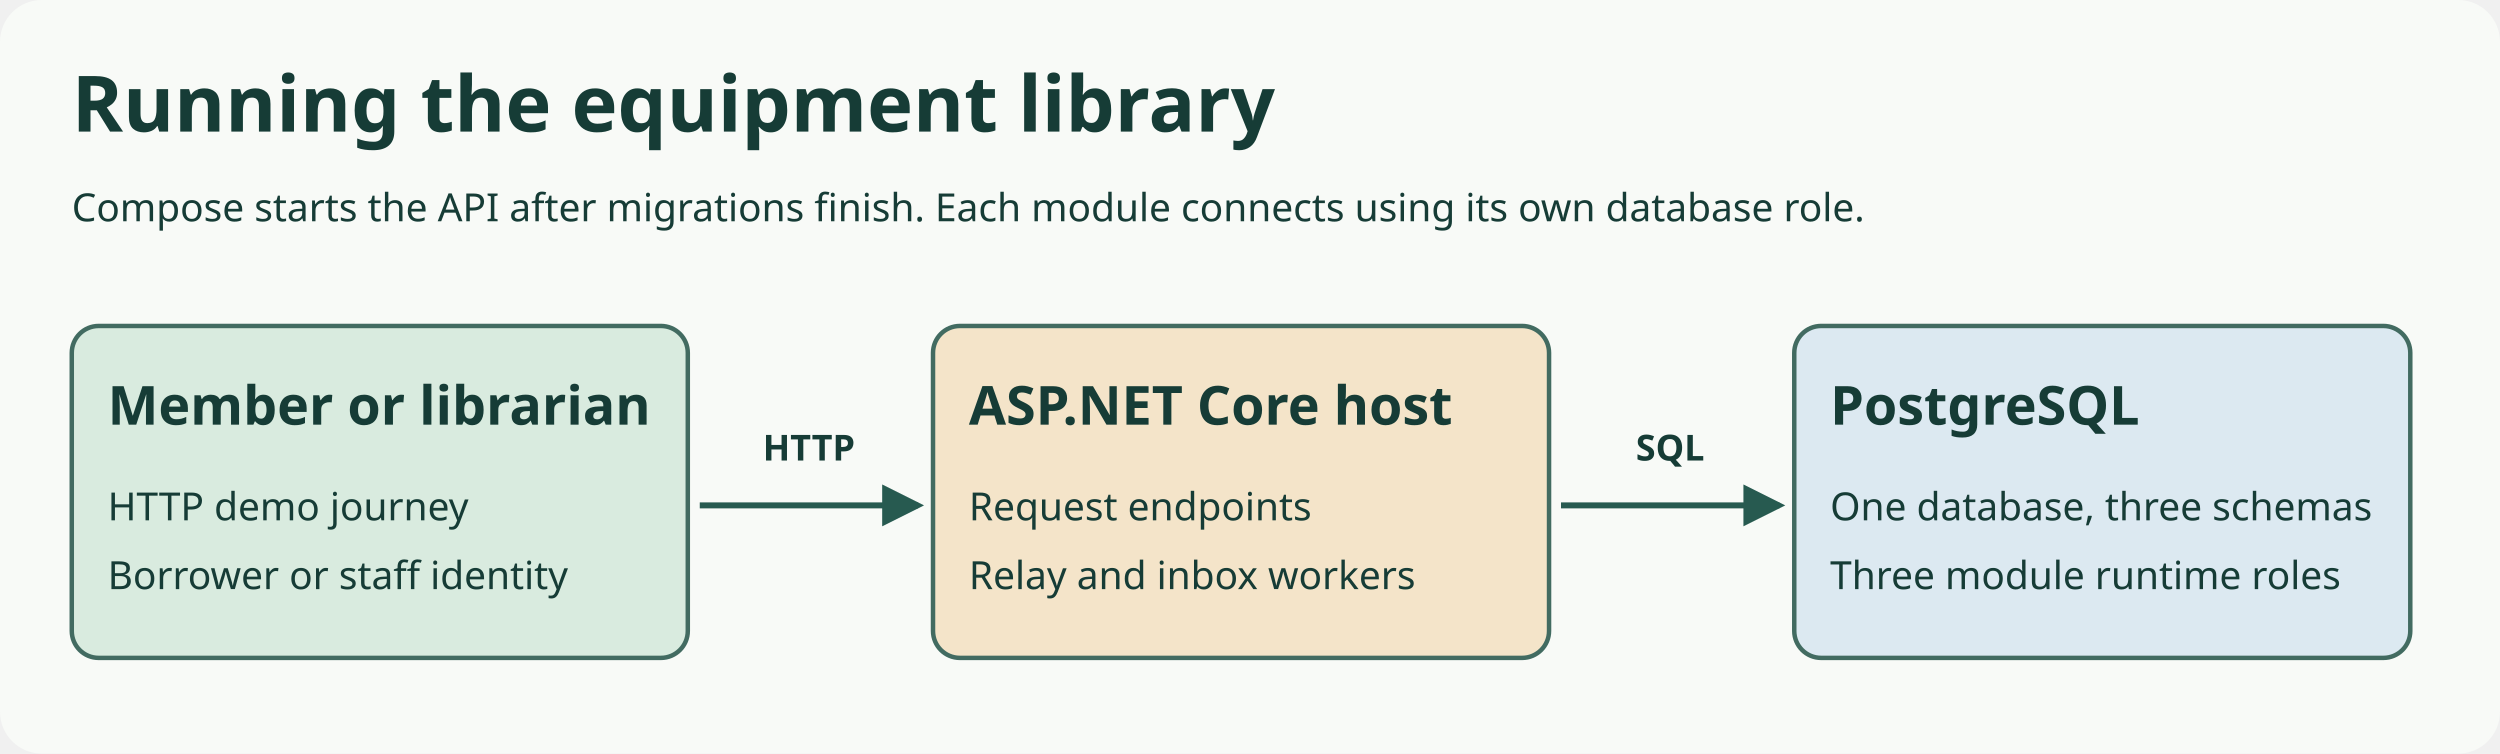
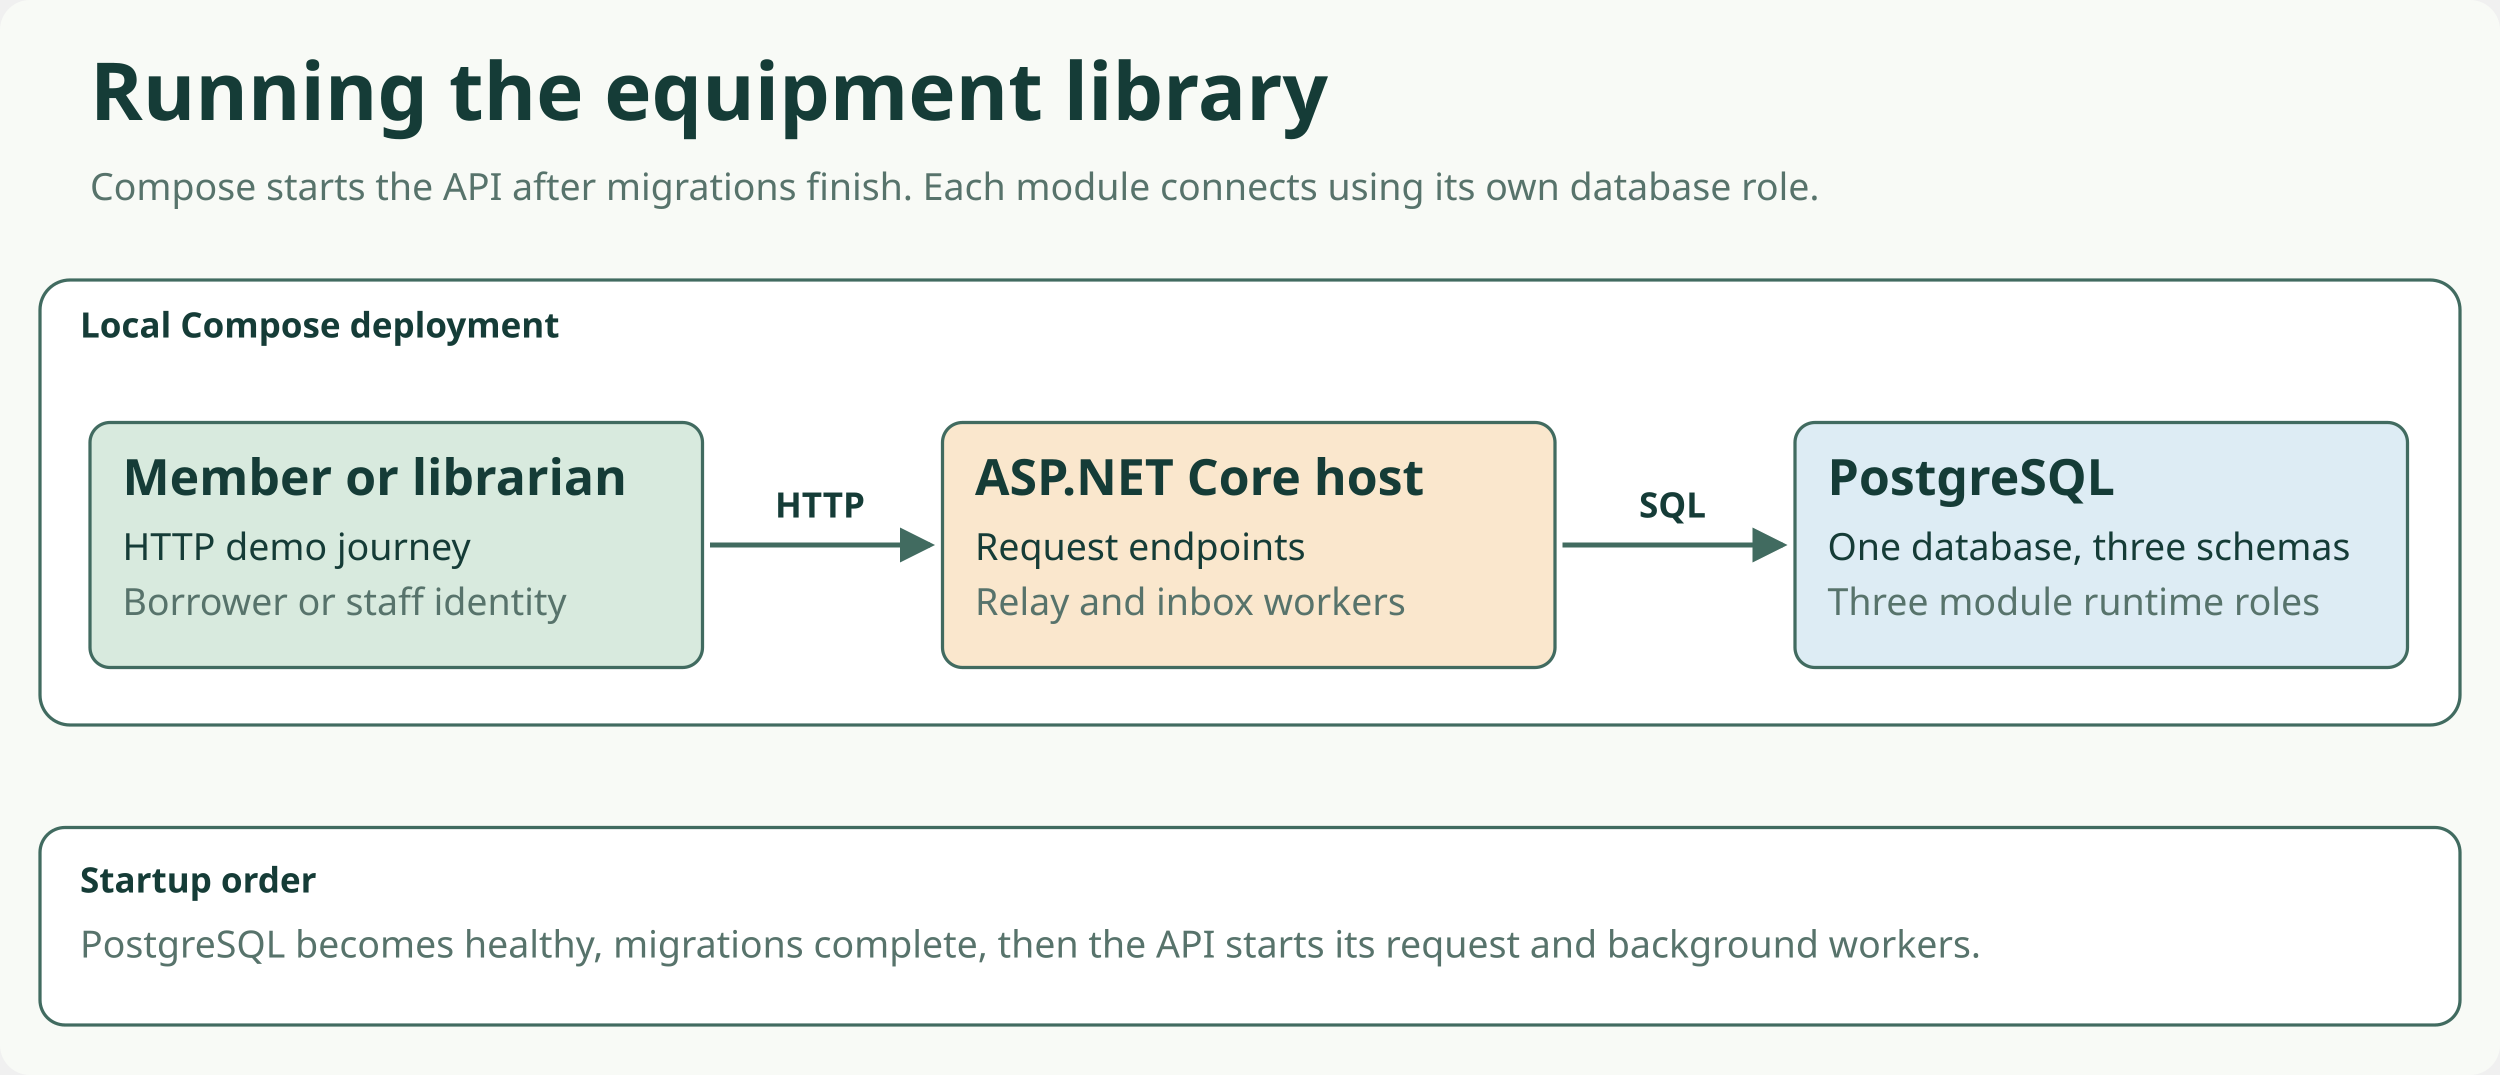
- <svg xmlns="http://www.w3.org/2000/svg" width="836" height="252" viewBox="0 0 836 252" role="img" aria-labelledby="title desc">
-   <style>text{font-family:system-ui,sans-serif;fill:#163c36}.bg{fill:#f8faf7}.card{stroke:#426b61;stroke-width:1.5}.edge{stroke:#275a50;stroke-width:2;fill:none}.arrow{fill:#275a50}.head{font-size:26px;font-weight:700}.name{font-size:18px;font-weight:700}.body{font-size:13px}.link{font-size:12px;font-weight:600}.a{fill:#d9ebdf}.b{fill:#f4e4c9}.c{fill:#dce9f1}@media(prefers-color-scheme:dark){text{fill:#eef6f2}.bg{fill:#16312e}.a{fill:#2d5146}.b{fill:#534735}.c{fill:#334957}.card{stroke:#95b8aa}.edge{stroke:#c1d9c7}.arrow{fill:#c1d9c7}}</style>
+ <svg xmlns="http://www.w3.org/2000/svg" width="1000" height="430" viewBox="0 0 1000 430" role="img" aria-labelledby="title desc">
+   <style>text{font-family:Barlow,system-ui,sans-serif}.title{font-size:32px;font-weight:700}.name{font-size:20px;font-weight:700}.body{font-size:15px}.cap,.edge-label{font-size:14px;font-weight:700}.conn{fill:none;stroke-width:2}.card,.frame{stroke-width:1.3}.bg{fill:#f8faf6}text{fill:#153c37}.muted{fill:#57736b}.frame{fill:#ffffff;stroke:#416b60}.a{fill:#d8eade}.b{fill:#fae7cd}.c{fill:#ddecf4}.card,.conn{stroke:#416b60}.arrow{fill:#416b60}@media(prefers-color-scheme:dark){.bg{fill:#172c2a}text{fill:#f0f7f2}.muted{fill:#b4cbc1}.frame{fill:#1e3531;stroke:#b5d7c8}.a{fill:#2c5144}.b{fill:#534331}.c{fill:#314957}.card,.conn{stroke:#b5d7c8}.arrow{fill:#b5d7c8}}</style>
  <defs>
    <marker id="arrowhead" markerWidth="7" markerHeight="7" refX="6" refY="3.5" orient="auto">
      <path class="arrow" d="M0 0 L7 3.5 L0 7Z" />
    </marker>
  </defs>
-   <rect class="bg" width="836" height="252" rx="14" />
-   <text class="head" x="24" y="44">Running the equipment library</text>
-   <text class="body" x="24" y="74">Compose starts the API after migrations finish. Each module connects using its own database role.</text>
+   <rect class="bg" x="0" y="0" width="1000" height="430" rx="12" />
+   <text class="title" text-anchor="start" x="36" y="48">Running the equipment library</text>
+   <text class="body muted" text-anchor="start" x="36" y="80">Compose starts the API after migrations finish. Each module connects using its own database role.</text>
+   <rect class="frame" x="16" y="112" width="968" height="178" rx="12" />
+   <text class="cap" text-anchor="start" x="32" y="135">Local Compose deployment</text>
  <g id="reader">
-     <rect class="card a" x="24" y="109" width="206" height="111" rx="9" />
-     <text class="name" x="36" y="142">Member or librarian</text>
-     <text class="body" x="36" y="174">HTTP demo journey</text>
-     <text class="body" x="36" y="197">Borrower or staff identity</text>
+     <rect class="card a" x="36" y="169" width="245" height="98" rx="8" />
+     <text class="name" text-anchor="start" x="49" y="198">Member or librarian</text>
+     <text class="body" text-anchor="start" x="49" y="224">HTTP demo journey</text>
+     <text class="body muted" text-anchor="start" x="49" y="246">Borrower or staff identity</text>
  </g>
  <g id="api">
-     <rect class="card b" x="312" y="109" width="206" height="111" rx="9" />
-     <text class="name" x="324" y="142">ASP.NET Core host</text>
-     <text class="body" x="324" y="174">Request endpoints</text>
-     <text class="body" x="324" y="197">Relay and inbox workers</text>
+     <rect class="card b" x="377" y="169" width="245" height="98" rx="8" />
+     <text class="name" text-anchor="start" x="390" y="198">ASP.NET Core host</text>
+     <text class="body" text-anchor="start" x="390" y="224">Request endpoints</text>
+     <text class="body muted" text-anchor="start" x="390" y="246">Relay and inbox workers</text>
  </g>
  <g id="database">
-     <rect class="card c" x="600" y="109" width="206" height="111" rx="9" />
-     <text class="name" x="612" y="142">PostgreSQL</text>
-     <text class="body" x="612" y="174">One database, three schemas</text>
-     <text class="body" x="612" y="197">Three module runtime roles</text>
+     <rect class="card c" x="718" y="169" width="245" height="98" rx="8" />
+     <text class="name" text-anchor="start" x="731" y="198">PostgreSQL</text>
+     <text class="body" text-anchor="start" x="731" y="224">One database, three schemas</text>
+     <text class="body muted" text-anchor="start" x="731" y="246">Three module runtime roles</text>
  </g>
  <g id="http">
-     <path class="edge" d="M234 169 H307" marker-end="url(#arrowhead)" />
-     <text class="link" text-anchor="middle" x="270.5" y="154">HTTP</text>
+     <path d="M284 218 H372" class="conn" marker-end="url(#arrowhead)" />
+     <text class="edge-label" text-anchor="middle" x="328" y="207">HTTP</text>
  </g>
  <g id="sql">
-     <path class="edge" d="M522 169 H595" marker-end="url(#arrowhead)" />
-     <text class="link" text-anchor="middle" x="558.5" y="154">SQL</text>
+     <path d="M625 218 H713" class="conn" marker-end="url(#arrowhead)" />
+     <text class="edge-label" text-anchor="middle" x="669" y="207">SQL</text>
  </g>
+   <rect class="frame" x="16" y="331" width="968" height="79" rx="10" />
+   <text class="cap" text-anchor="start" x="32" y="357">Startup order</text>
+   <text class="body muted" text-anchor="start" x="32" y="383">PostgreSQL becomes healthy, migrations complete, then the API starts its request and background workers.</text>
</svg>
